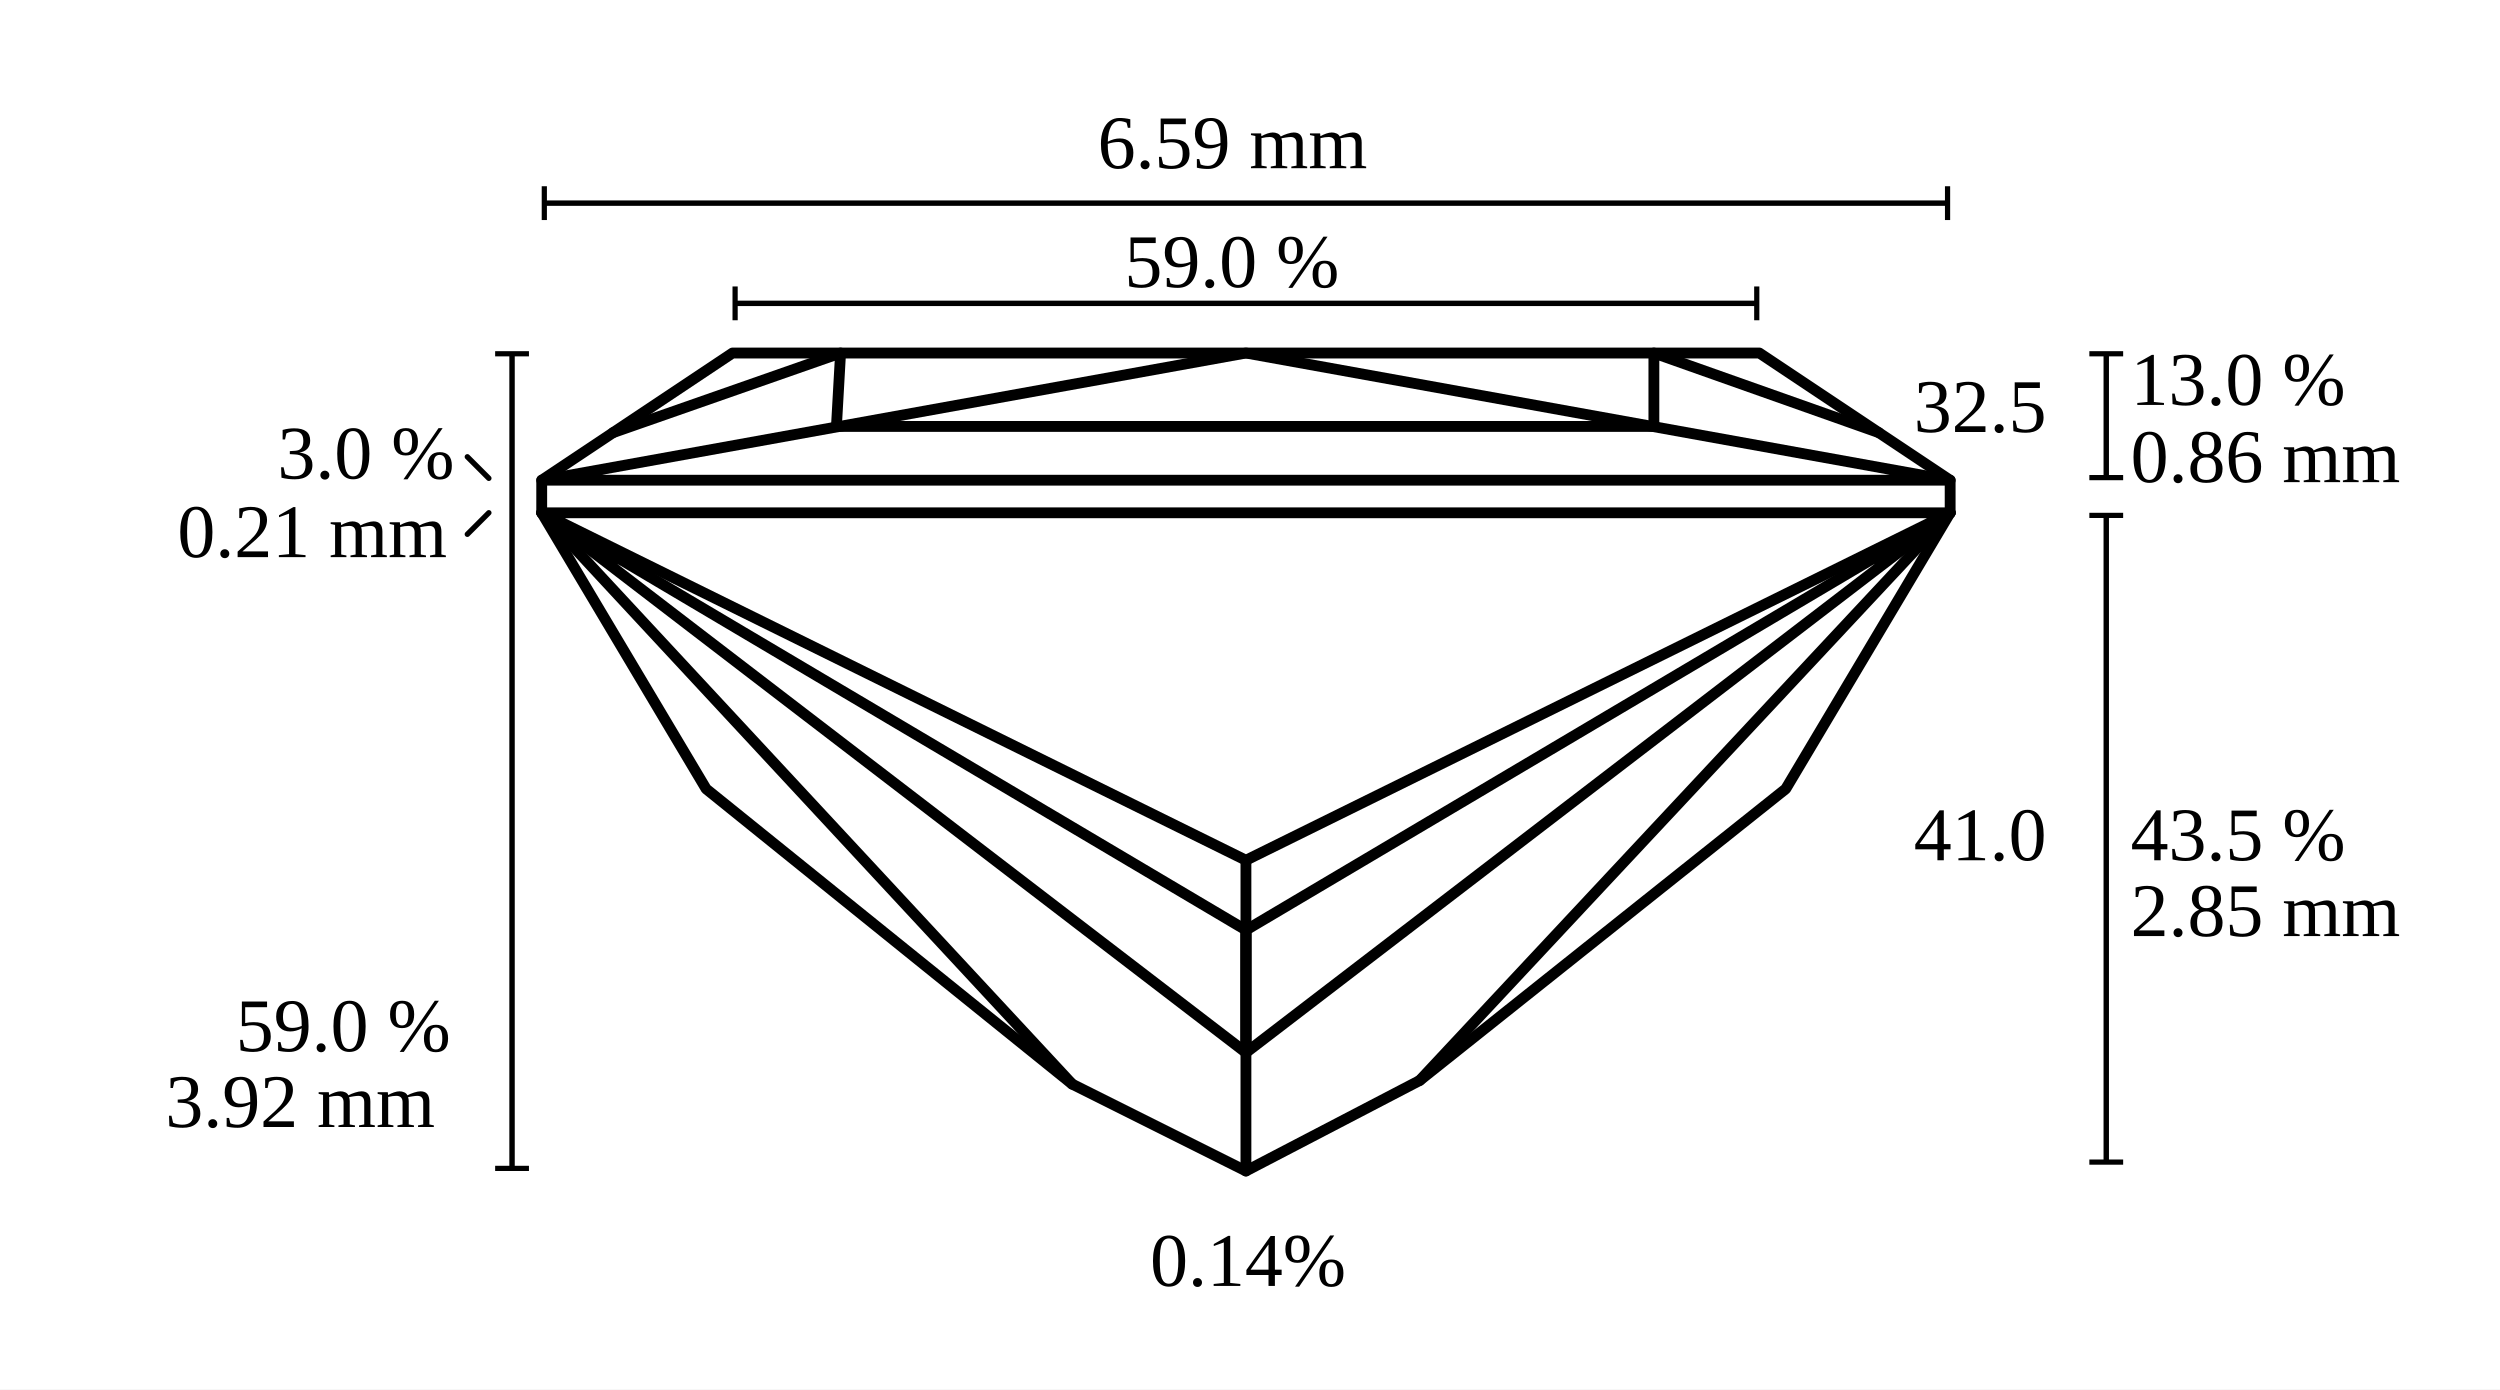
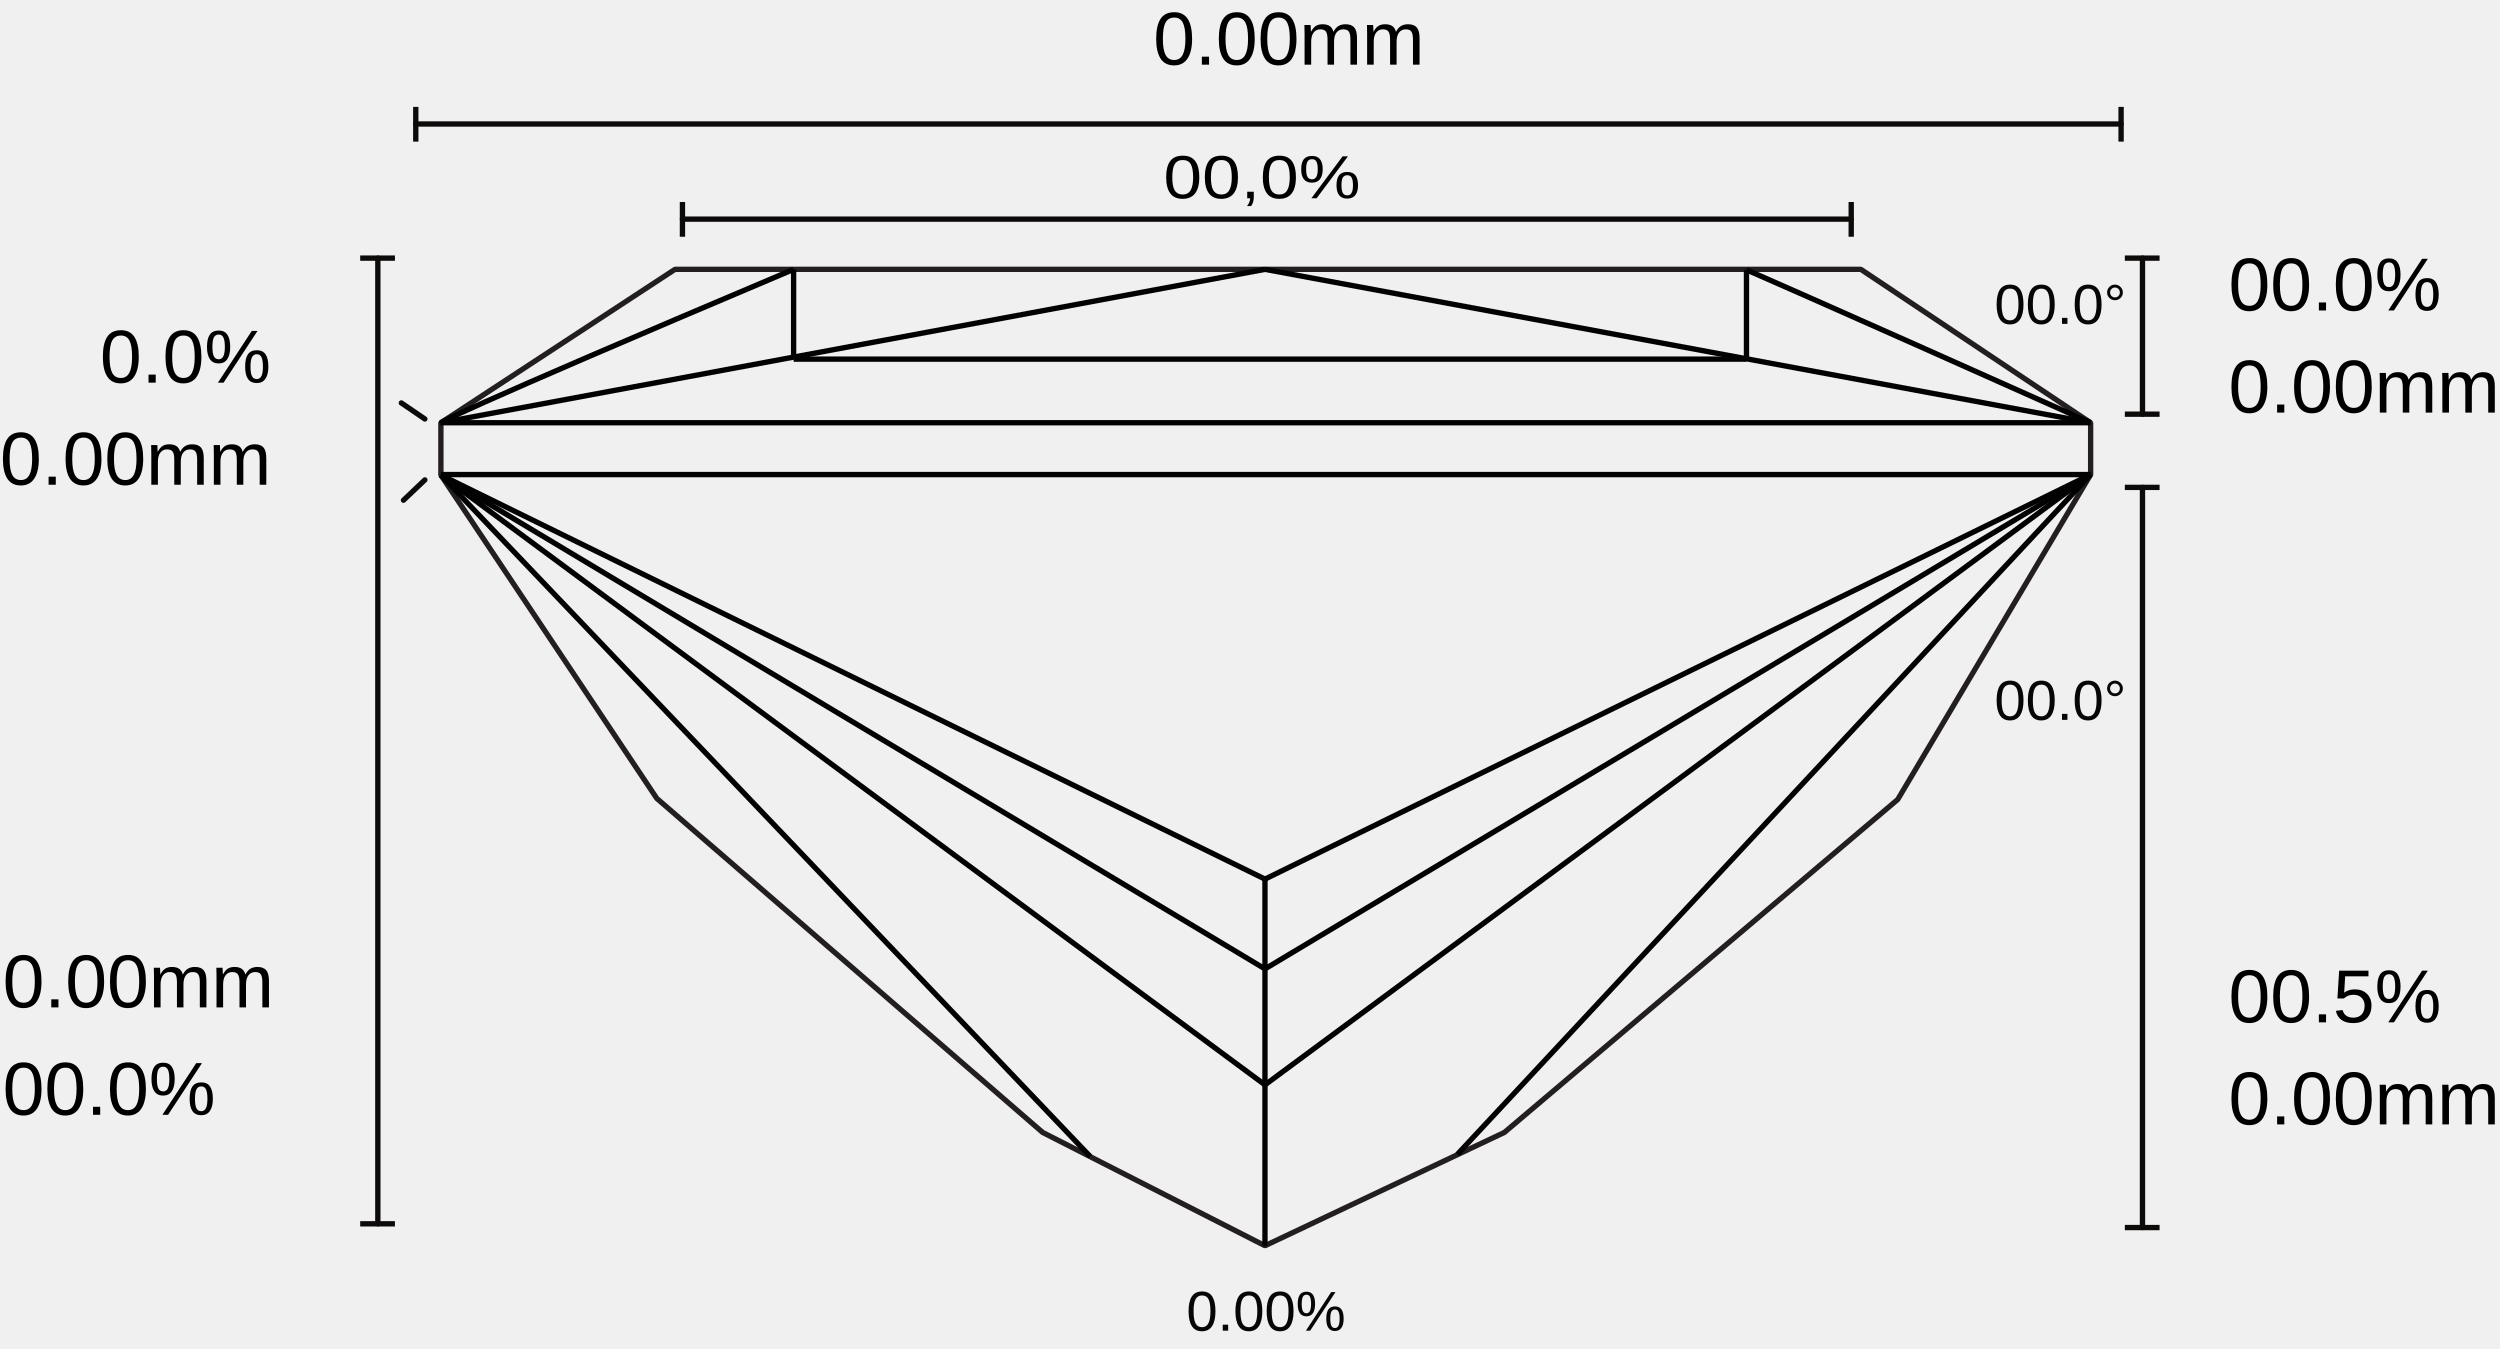
- <svg xmlns="http://www.w3.org/2000/svg" version="1.1" id="Layer_1" x="0px" y="0px" viewBox="0 0 923 513" style="enable-background:new 0 0 923 513;" xml:space="preserve">
-   <rect style="fill:#FFFFFF;" width="923" height="513" />
-   <g>
-     <polygon style="fill:none;stroke:#000000;stroke-width:4;stroke-linecap:round;stroke-linejoin:round;stroke-miterlimit:10;" points="   200,177.296 270.44,130.336 649.556,130.336 719.996,177.296 719.996,189.322 659.291,291.26 524.138,398.924 459.998,432.33    395.858,400.26 260.705,291.26 200,189.322  " />
-     <polygon style="fill:none;stroke:#000000;stroke-width:4;stroke-linecap:round;stroke-linejoin:round;stroke-miterlimit:10;" points="   200,189.322 719.996,189.322 459.998,317.603  " />
-     <polygon style="fill:none;stroke:#000000;stroke-width:4;stroke-linecap:round;stroke-linejoin:round;stroke-miterlimit:10;" points="   200,177.296 719.996,177.296 459.998,130.336  " />
-     <polyline style="fill:none;stroke:#000000;stroke-width:4;stroke-linecap:round;stroke-linejoin:round;stroke-miterlimit:10;" points="   693.652,159.734 610.613,130.336 610.613,157.443 308.81,157.443 310.337,130.336 226.344,159.734  " />
-     <polygon style="fill:none;stroke:#000000;stroke-width:4;stroke-linecap:round;stroke-linejoin:round;stroke-miterlimit:10;" points="   200,189.322 459.998,343.374 459.998,388.616  " />
-     <polygon style="fill:none;stroke:#000000;stroke-width:4;stroke-linecap:round;stroke-linejoin:round;stroke-miterlimit:10;" points="   720.033,189.322 460.036,343.374 460.036,388.616  " />
-     <line style="fill:none;stroke:#000000;stroke-width:4;stroke-linecap:round;stroke-linejoin:round;stroke-miterlimit:10;" x1="395.858" y1="400.26" x2="200" y2="189.322" />
-     <line style="fill:none;stroke:#000000;stroke-width:4;stroke-linecap:round;stroke-linejoin:round;stroke-miterlimit:10;" x1="524.138" y1="398.924" x2="720.033" y2="189.322" />
-     <line style="fill:none;stroke:#000000;stroke-width:4;stroke-linecap:round;stroke-linejoin:round;stroke-miterlimit:10;" x1="459.998" y1="317.603" x2="459.998" y2="432.33" />
-   </g>
-   <g>
-     <g>
-       <line style="fill:none;stroke:#000000;stroke-width:2;stroke-miterlimit:10;" x1="271.4" y1="112" x2="648.596" y2="112" />
-       <g>
-         <rect x="270.44" y="105.76" width="1.92" height="12.48" />
-       </g>
-       <g>
-         <rect x="647.636" y="105.76" width="1.92" height="12.48" />
-       </g>
+ <svg xmlns="http://www.w3.org/2000/svg" id="Layer_1" data-name="Layer 1" viewBox="0 0 467.8 252.4">
+   <defs>
+     <style>.cls-1,.cls-2,.cls-3,.cls-4,.cls-5{fill:none;}.cls-2{stroke:#231f20;}.cls-2,.cls-3{stroke-linejoin:bevel;}.cls-3,.cls-4{stroke:#020202;}.cls-4{stroke-miterlimit:10;}.cls-5{stroke:#0d0a0a;stroke-linecap:round;stroke-linejoin:round;}.cls-6{fill:#0d0a0a;}.cls-16,.cls-18,.cls-7,.cls-9{isolation:isolate;}.cls-8{clip-path:url(#clip-path);}.cls-9{font-size:14.05px;}.cls-16,.cls-18,.cls-9{font-family:ArialMT, Arial;}.cls-10{clip-path:url(#clip-path-2);}.cls-11{clip-path:url(#clip-path-3);}.cls-12{clip-path:url(#clip-path-4);}.cls-13{clip-path:url(#clip-path-5);}.cls-14{clip-path:url(#clip-path-6);}.cls-15{clip-path:url(#clip-path-7);}.cls-16{font-size:11.41px;}.cls-17{clip-path:url(#clip-path-8);}.cls-18{font-size:10.51px;fill:#070606;}.cls-19{clip-path:url(#clip-path-9);}.cls-20{clip-path:url(#clip-path-10);}.cls-21{clip-path:url(#clip-path-11);}</style>
+     <clipPath id="clip-path" transform="translate(0 0)">
+       <rect class="cls-1" x="18.7" y="59.6" width="32" height="16.61" />
+     </clipPath>
+     <clipPath id="clip-path-2" transform="translate(0 0)">
+       <rect class="cls-1" y="78.6" width="50.7" height="16.61" />
+     </clipPath>
+     <clipPath id="clip-path-3" transform="translate(0 0)">
+       <rect class="cls-1" x="0.5" y="176.5" width="50.7" height="16.61" />
+     </clipPath>
+     <clipPath id="clip-path-4" transform="translate(0 0)">
+       <rect class="cls-1" x="0.5" y="196.5" width="39.8" height="16.61" />
+     </clipPath>
+     <clipPath id="clip-path-5" transform="translate(0 0)">
+       <rect class="cls-1" x="215.8" width="50.7" height="16.61" />
+     </clipPath>
+     <clipPath id="clip-path-6" transform="translate(0 0)">
+       <rect class="cls-1" x="417" y="198.3" width="50.7" height="16.61" />
+     </clipPath>
+     <clipPath id="clip-path-7" transform="translate(0 0)">
+       <rect class="cls-1" x="217.7" y="27.3" width="36.9" height="13.5" />
+     </clipPath>
+     <clipPath id="clip-path-8" transform="translate(0 0)">
+       <rect class="cls-1" x="222" y="240" width="29.8" height="12.43" />
+     </clipPath>
+     <clipPath id="clip-path-9" transform="translate(0 0)">
+       <rect class="cls-1" x="373.2" y="125.7" width="24.6" height="12.43" />
+     </clipPath>
+     <clipPath id="clip-path-10" transform="translate(0 0)">
+       <rect class="cls-1" x="373.2" y="51.6" width="24.6" height="12.43" />
+     </clipPath>
+     <clipPath id="clip-path-11" transform="translate(0 0)">
+       <rect class="cls-1" x="417" y="65.1" width="50.7" height="16.61" />
+     </clipPath>
+   </defs>
+   <polygon class="cls-2" points="195.1 211.9 236.7 233.1 281.5 211.9 355.1 149.6 391.2 88.8 391.2 79.1 348.2 50.4 126.3 50.4 82.5 79.1 82.5 88.9 122.9 149.4 195.1 211.9" />
+   <line class="cls-3" x1="236.7" y1="50.4" x2="391.2" y2="79.1" />
+   <line class="cls-3" x1="272.7" y1="216" x2="391.2" y2="88.8" />
+   <line class="cls-3" x1="82.5" y1="88.9" x2="236.7" y2="203" />
+   <line class="cls-3" x1="82.5" y1="79.1" x2="236.7" y2="50.4" />
+   <line class="cls-3" x1="236.7" y1="203" x2="391.2" y2="88.8" />
+   <line class="cls-3" x1="236.7" y1="181.3" x2="391.2" y2="88.8" />
+   <line class="cls-3" x1="82.5" y1="88.9" x2="236.7" y2="181.3" />
+   <line class="cls-3" x1="82.5" y1="88.9" x2="204" y2="216.4" />
+   <line class="cls-3" x1="82.4" y1="79.1" x2="391.2" y2="79.1" />
+   <line class="cls-3" x1="391.2" y1="88.8" x2="82.5" y2="88.8" />
+   <line class="cls-3" x1="82.5" y1="88.9" x2="236.7" y2="164.5" />
+   <line class="cls-3" x1="236.7" y1="164.5" x2="391.2" y2="88.8" />
+   <line class="cls-3" x1="236.7" y1="164.5" x2="236.7" y2="233.2" />
+   <line class="cls-3" x1="148.5" y1="67.2" x2="148.5" y2="50.4" />
+   <path class="cls-3" d="M326.8,50.5c0,11.9,0,16.7,0,16.7" transform="translate(0 0)" />
+   <path class="cls-3" d="M148.5,50.4C82.5,78.3,82.5,79.1,82.5,79.1" transform="translate(0 0)" />
+   <path class="cls-3" d="M391.2,79.1C337.3,55,326.8,50.5,326.8,50.5" transform="translate(0 0)" />
+   <line class="cls-4" x1="148.5" y1="67.2" x2="326.8" y2="67.2" />
+   <line class="cls-5" x1="70.7" y1="48.3" x2="70.7" y2="229" />
+   <rect class="cls-6" x="67.4" y="47.8" width="6.5" height="1" />
+   <rect class="cls-6" x="67.4" y="228.5" width="6.5" height="1" />
+   <line class="cls-5" x1="400.9" y1="48.3" x2="400.9" y2="77.5" />
+   <rect class="cls-6" x="397.6" y="47.8" width="6.5" height="1" />
+   <rect class="cls-6" x="397.6" y="77" width="6.5" height="1" />
+   <line class="cls-5" x1="127.7" y1="41" x2="346.4" y2="41" />
+   <rect class="cls-6" x="127.2" y="37.8" width="1" height="6.5" />
+   <rect class="cls-6" x="345.9" y="37.8" width="1" height="6.5" />
+   <line class="cls-5" x1="77.8" y1="23.2" x2="396.9" y2="23.2" />
+   <rect class="cls-6" x="77.3" y="20" width="1" height="6.5" />
+   <rect class="cls-6" x="396.4" y="20" width="1" height="6.5" />
+   <line class="cls-5" x1="75.1" y1="75.4" x2="79.5" y2="78.4" />
+   <line class="cls-5" x1="75.5" y1="93.6" x2="79.5" y2="89.8" />
+   <line class="cls-5" x1="400.9" y1="91.2" x2="400.9" y2="229.7" />
+   <rect class="cls-6" x="397.6" y="90.7" width="6.5" height="1" />
+   <rect class="cls-6" x="397.6" y="229.2" width="6.5" height="1" />
+   <g class="cls-7">
+     <g class="cls-8">
+       <text class="cls-9" transform="translate(18.7 71.6)">0.0%</text>
    </g>
  </g>
-   <g>
-     <g>
-       <line style="fill:none;stroke:#000000;stroke-width:2;stroke-miterlimit:10;" x1="200.96" y1="75" x2="719.036" y2="75" />
-       <g>
-         <rect x="200" y="68.76" width="1.92" height="12.48" />
-       </g>
-       <g>
-         <rect x="718.076" y="68.76" width="1.92" height="12.48" />
-       </g>
+   <g class="cls-7">
+     <g class="cls-10">
+       <text class="cls-9" transform="translate(0 90.7)">0.00mm</text>
    </g>
  </g>
-   <g>
-     <g>
-       <line style="fill:none;stroke:#000000;stroke-width:2;stroke-miterlimit:10;" x1="777.628" y1="176.336" x2="777.628" y2="130.612" />
-       <g>
-         <rect x="771.388" y="175.376" width="12.48" height="1.92" />
-       </g>
-       <g>
-         <rect x="771.388" y="129.652" width="12.48" height="1.92" />
-       </g>
+   <g class="cls-7">
+     <g class="cls-11">
+       <text class="cls-9" transform="translate(0.5 188.5)">0.00mm</text>
    </g>
  </g>
-   <g>
-     <g>
-       <line style="fill:none;stroke:#000000;stroke-width:2;stroke-miterlimit:10;" x1="777.628" y1="429.047" x2="777.628" y2="190.283" />
-       <g>
-         <rect x="771.388" y="428.087" width="12.48" height="1.92" />
-       </g>
-       <g>
-         <rect x="771.388" y="189.323" width="12.48" height="1.92" />
-       </g>
+   <g class="cls-7">
+     <g class="cls-12">
+       <text class="cls-9" transform="translate(0.5 208.6)">00.0%</text>
    </g>
  </g>
-   <g>
-     <g>
-       <line style="fill:none;stroke:#000000;stroke-width:2;stroke-miterlimit:10;" x1="189.048" y1="431.37" x2="189.048" y2="130.612" />
-       <g>
-         <rect x="182.808" y="430.41" width="12.48" height="1.92" />
-       </g>
-       <g>
-         <rect x="182.808" y="129.652" width="12.48" height="1.92" />
-       </g>
+   <text class="cls-9" transform="translate(417 191.3)">00.5%</text>
+   <g class="cls-7">
+     <g class="cls-13">
+       <text class="cls-9" transform="translate(215.8 12.1)">0.00mm</text>
    </g>
  </g>
-   <line style="fill:none;stroke:#000000;stroke-width:2;stroke-linecap:round;stroke-miterlimit:10;" x1="172.549" y1="168.66" x2="180.472" y2="176.583" />
-   <line style="fill:none;stroke:#000000;stroke-width:2;stroke-linecap:round;stroke-miterlimit:10;" x1="172.549" y1="197.246" x2="180.472" y2="189.322" />
-   <text id="SVG_culet_mm" style="font-size: 28px;" transform="matrix(1 0 0 1 424.615 474.7579)">0.14%</text>
-   <text id="SVG_width_mm" style="font-size: 28px;" transform="matrix(1 0 0 1 405.2609 62.0989)">6.59 mm</text>
-   <text id="SVG_table_pre" style="font-size:28px;" transform="matrix(1 0 0 1 415.1441 105.9998)">59.0 %</text>
-   <text id="SVG_pavillion_rounded" style="font-size: 28px;" transform="matrix(1 0 0 1 706.5757 317.6032)">41.0</text>
-   <text id="SVG_crown_rounded" style="font-size: 28px;" transform="matrix(1 0 0 1 706.5754 159.4922)">32.5</text>
-   <text id="SVG_crown_pre" style="font-size: 28px;" transform="matrix(1 0 0 1 786.6277 149.4916)">13.0 %</text>
-   <text id="SVG_crown_mm" style="font-size: 28px;" transform="matrix(1 0 0 1 786.6277 178)">0.86 mm</text>
-   <text id="SVG_pavillion_pre" style="font-size: 28px;" transform="matrix(1 0 0 1 786.6277 317.6032)">43.5 %</text>
-   <text id="SVG_pavillion_mm" style="font-size: 28px;" transform="matrix(1 0 0 1 786.6277 345.6032)">2.85 mm</text>
-   <text id="SVG_total_depth_mm" style="font-size: 28px;" transform="matrix(1 0 0 1 87.0515 388.0997)">59.0 %</text>
-   <text id="SVG_total_depth_per" style="font-size: 28px;" transform="matrix(1 0 0 1 61.0515 416.0997)">3.92 mm</text>
-   <text id="SVG_girdle_pre" style="font-size: 28px;" transform="matrix(1 0 0 1 102.4407 176.6825)">3.0 %</text>
-   <text id="SVG_girdle_mm" style="font-size: 28px;" transform="matrix(1 0 0 1 65.4934 205.6825)">0.21 mm</text>
+   <g class="cls-7">
+     <g class="cls-14">
+       <text class="cls-9" transform="translate(417 210.4)">0.00mm</text>
+     </g>
+   </g>
+   <g class="cls-7">
+     <g class="cls-15">
+       <text class="cls-16" transform="translate(217.7 37.1) scale(1.14 1)">00,0%</text>
+     </g>
+   </g>
+   <g class="cls-7">
+     <g class="cls-17">
+       <text class="cls-18" transform="translate(222 249)">0.00%</text>
+     </g>
+   </g>
+   <g class="cls-7">
+     <g class="cls-19">
+       <text class="cls-18" transform="translate(373.2 134.7)">00.0°</text>
+     </g>
+   </g>
+   <g class="cls-7">
+     <g class="cls-20">
+       <text class="cls-18" transform="translate(373.2 60.6)">00.0°</text>
+     </g>
+   </g>
+   <g class="cls-7">
+     <g class="cls-21">
+       <text class="cls-9" transform="translate(417 77.2)">0.00mm</text>
+     </g>
+   </g>
+   <text class="cls-9" transform="translate(417 58.1)">00.0%</text>
</svg>
